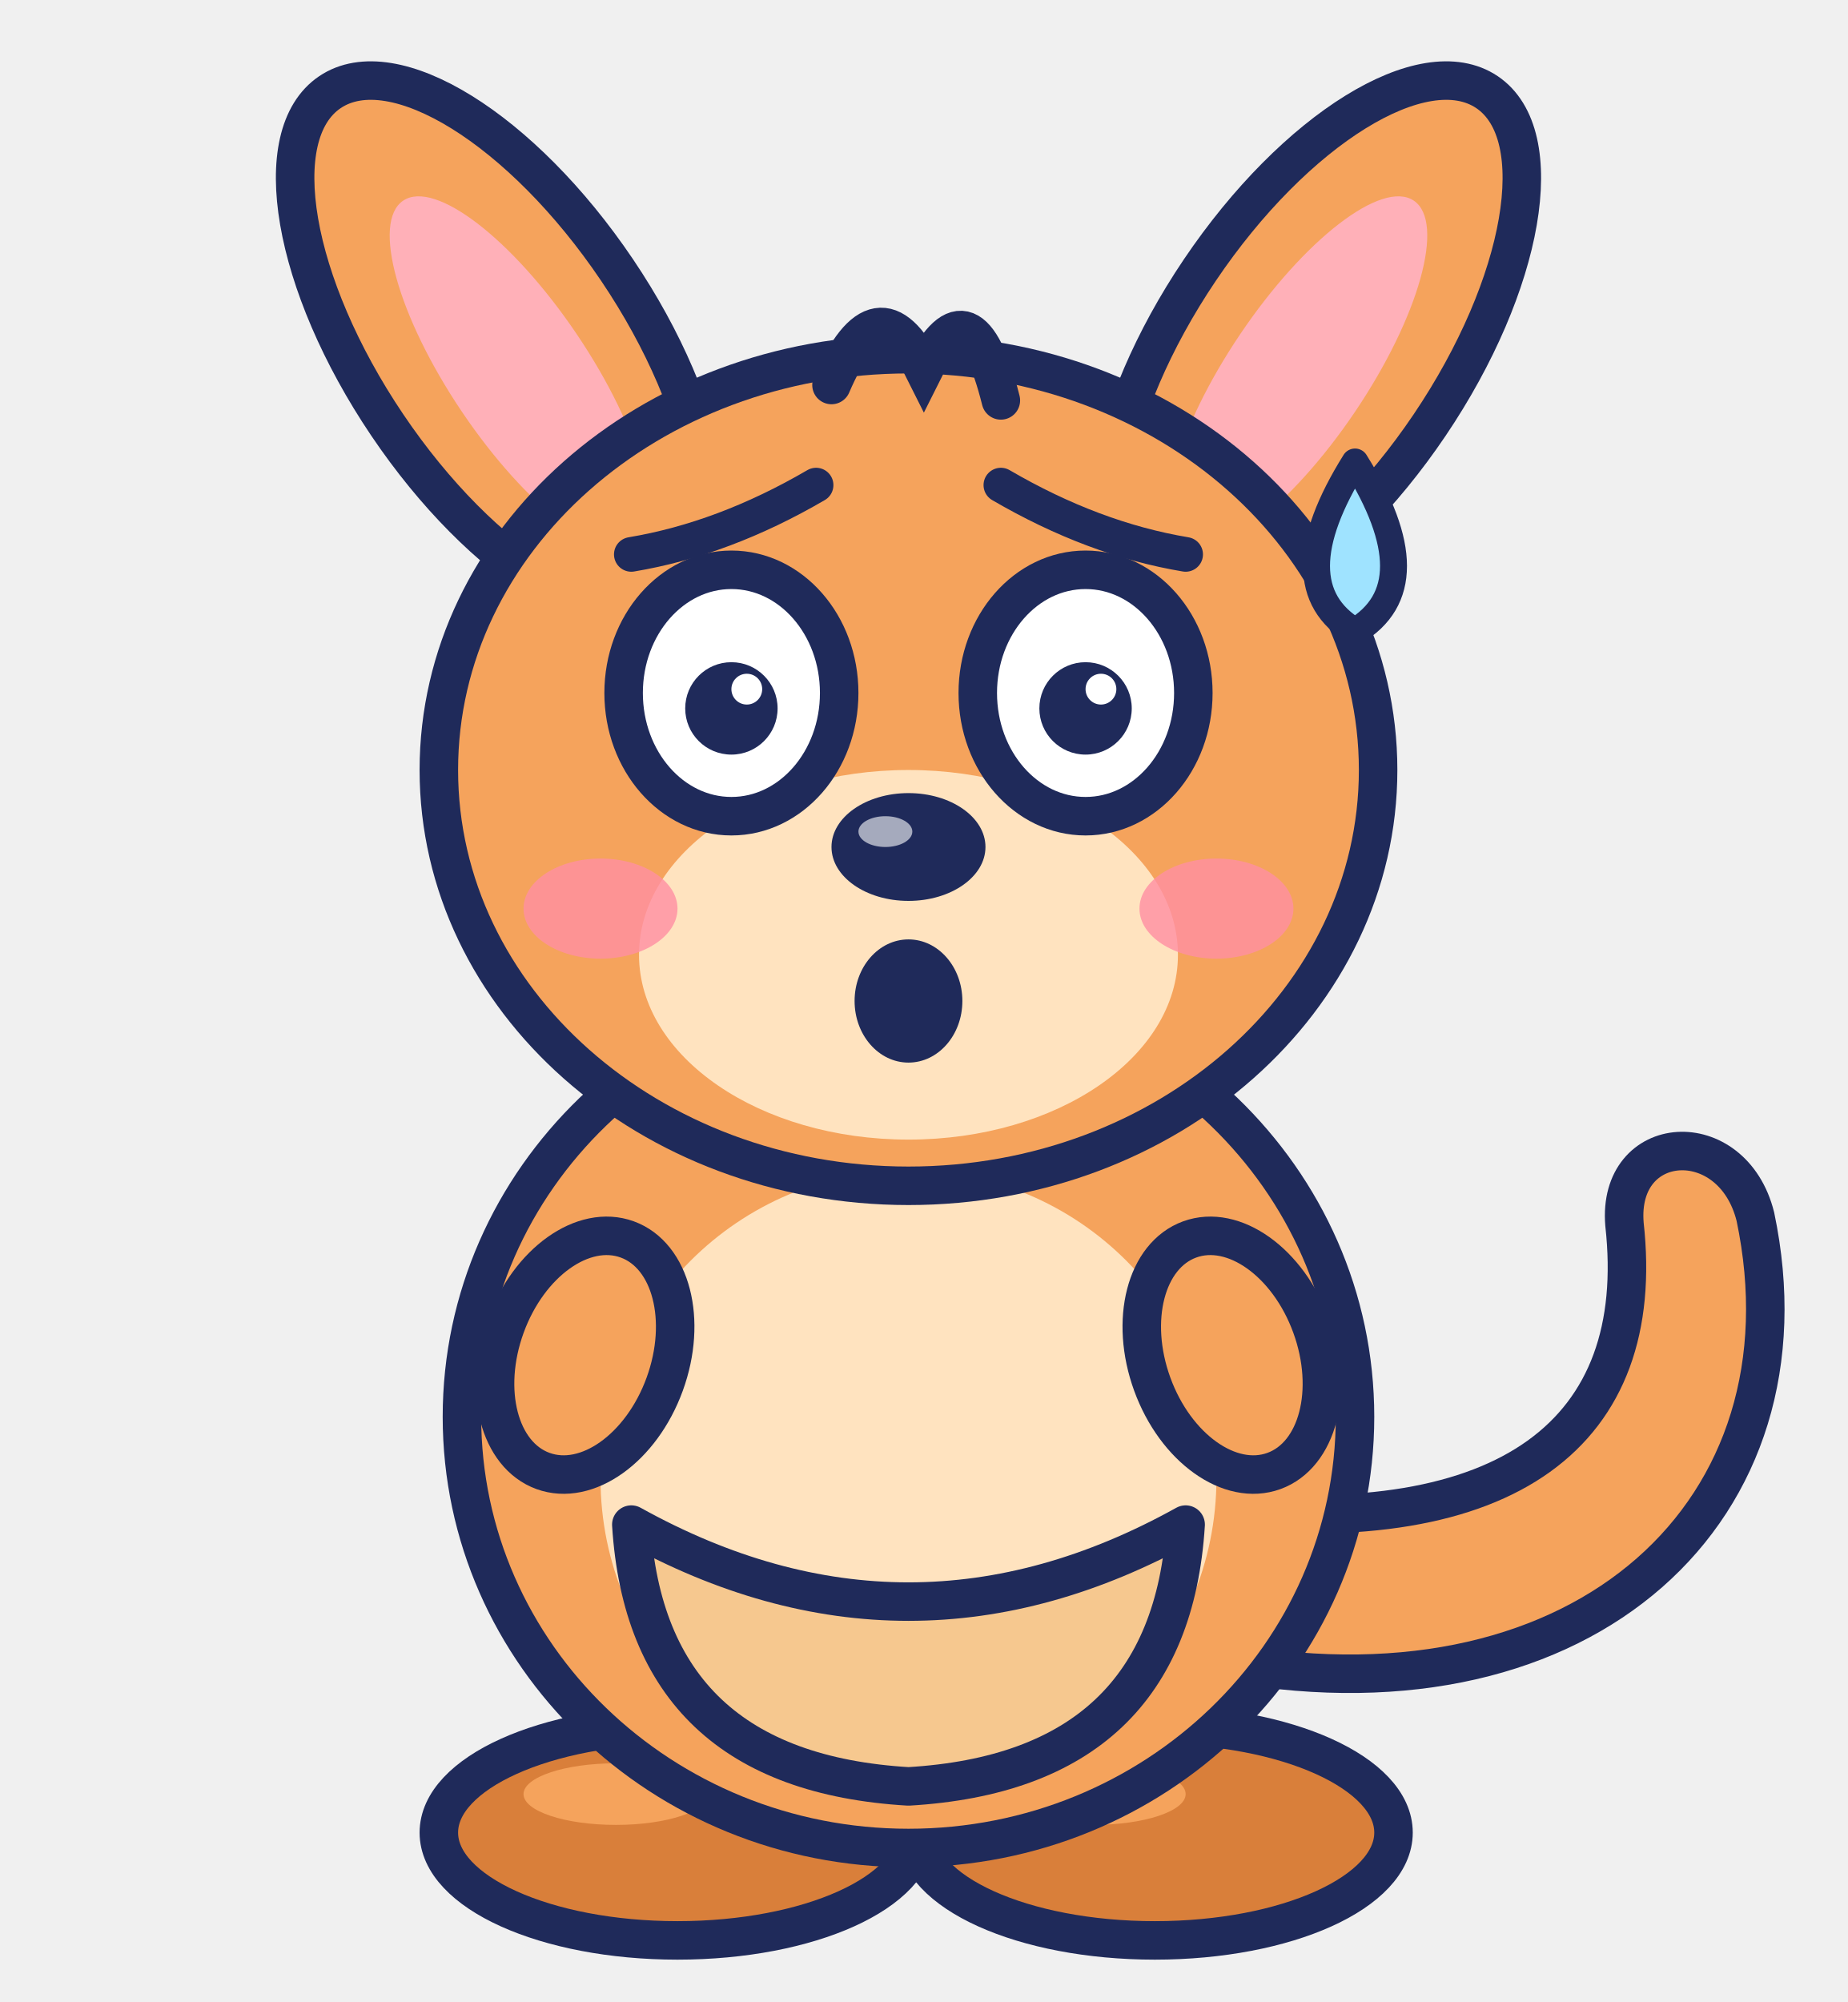
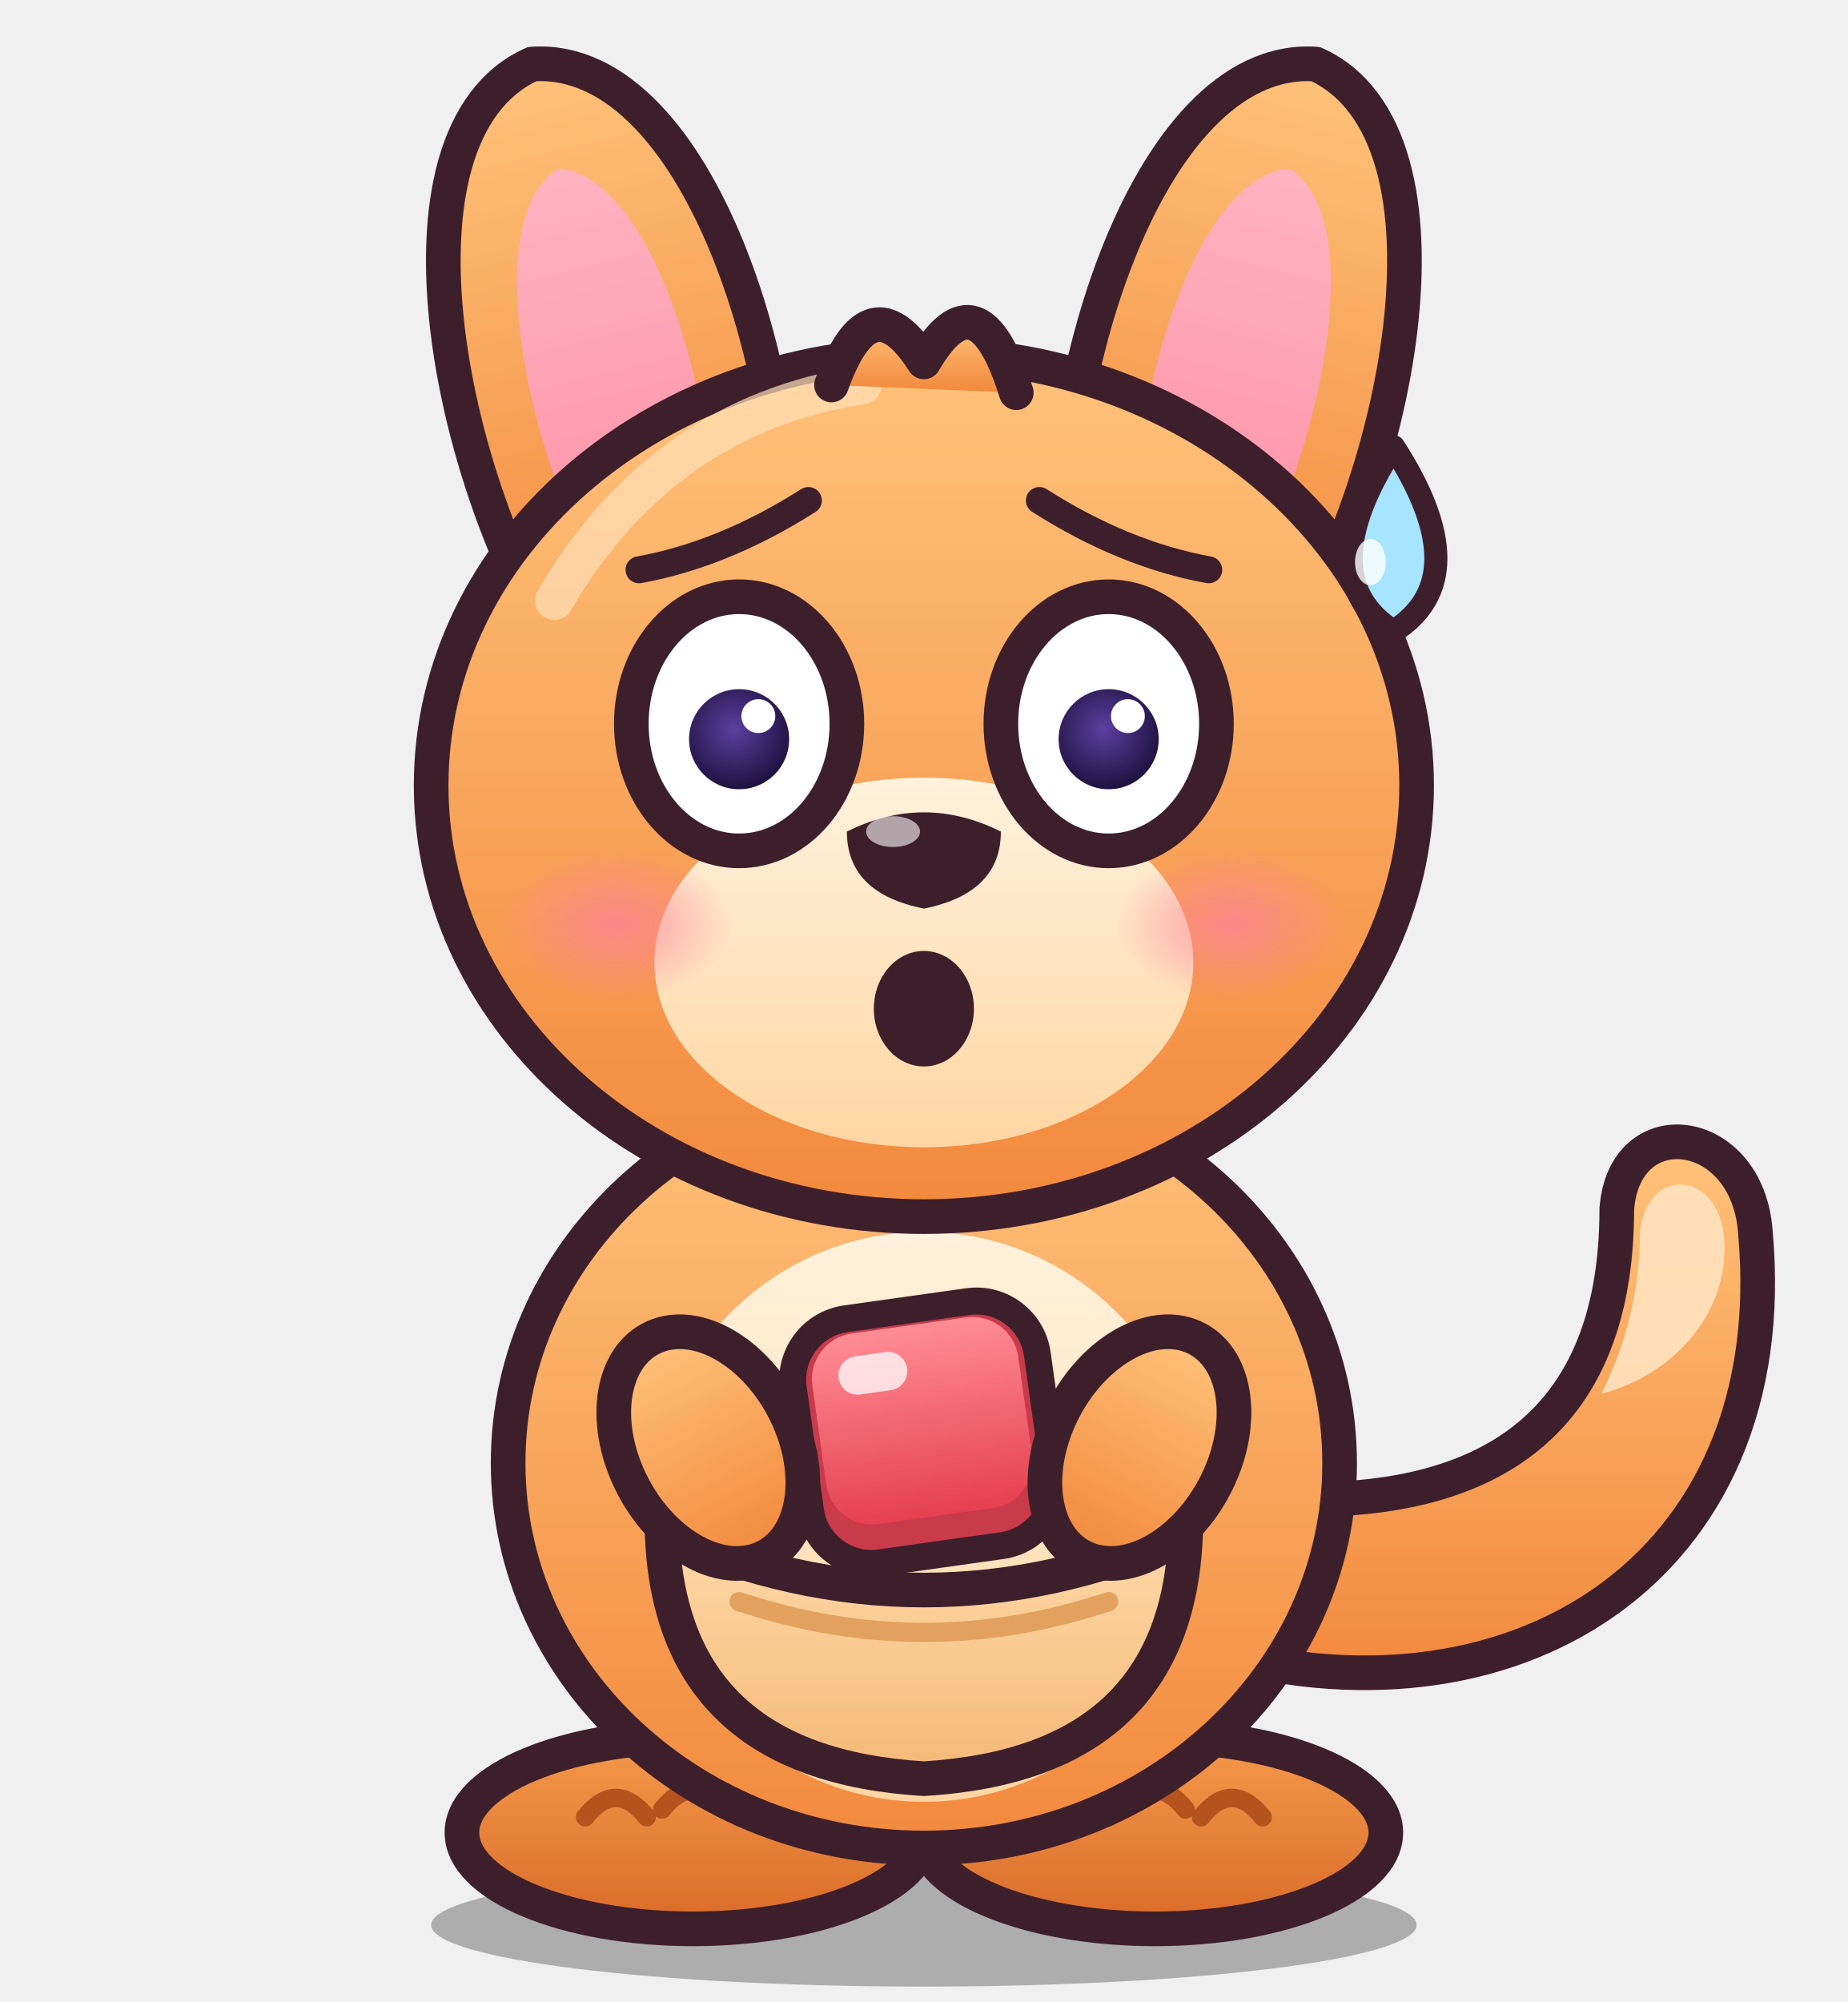
<svg xmlns="http://www.w3.org/2000/svg" viewBox="0 0 240 260">
-   <path d="M160 216 C 206 224, 236 196, 228 158 C 225 146, 210 147, 211 159 C 214 186, 196 200, 158 196 Z" fill="#F5A35C" stroke="#1F2A5A" stroke-width="5" stroke-linejoin="round" />
-   <ellipse cx="88" cy="238" rx="31" ry="14" fill="#D97F3A" stroke="#1F2A5A" stroke-width="5" stroke-linejoin="round" />
-   <ellipse cx="80" cy="233" rx="12" ry="4" fill="#F5A35C" />
-   <ellipse cx="150" cy="238" rx="31" ry="14" fill="#D97F3A" stroke="#1F2A5A" stroke-width="5" stroke-linejoin="round" />
-   <ellipse cx="142" cy="233" rx="12" ry="4" fill="#F5A35C" />
-   <ellipse cx="118" cy="184" rx="58" ry="56" fill="#F5A35C" stroke="#1F2A5A" stroke-width="5" stroke-linejoin="round" />
-   <ellipse cx="118" cy="192" rx="40" ry="40" fill="#FFE3BF" />
-   <path d="M82 198 Q118 218 154 198 Q152 230 118 232 Q84 230 82 198 Z" fill="#F6C88F" stroke="#1F2A5A" stroke-width="5" stroke-linejoin="round" />
-   <ellipse cx="76" cy="176" rx="11" ry="16" transform="rotate(20 76 176)" fill="#F5A35C" stroke="#1F2A5A" stroke-width="5" stroke-linejoin="round" />
-   <ellipse cx="160" cy="176" rx="11" ry="16" transform="rotate(-20 160 176)" fill="#F5A35C" stroke="#1F2A5A" stroke-width="5" stroke-linejoin="round" />
-   <g transform="rotate(-34 82 70)">
-     <ellipse cx="82" cy="40" rx="18" ry="40" fill="#F5A35C" stroke="#1F2A5A" stroke-width="5" stroke-linejoin="round" />
-     <ellipse cx="82" cy="44" rx="9" ry="27" fill="#FFB0B8" />
+   <defs>
+     <linearGradient id="fur" x1="0" y1="0" x2="0" y2="1">
+       <stop offset="0" stop-color="#FFC27A" />
+       <stop offset="1" stop-color="#F2893D" />
+     </linearGradient>
+     <linearGradient id="furDeep" x1="0" y1="0" x2="0" y2="1">
+       <stop offset="0" stop-color="#F59A4C" />
+       <stop offset="1" stop-color="#D96A28" />
+     </linearGradient>
+     <linearGradient id="belly" x1="0" y1="0" x2="0" y2="1">
+       <stop offset="0" stop-color="#FFF1DC" />
+       <stop offset="1" stop-color="#FFD6A3" />
+     </linearGradient>
+     <linearGradient id="pouch" x1="0" y1="0" x2="0" y2="1">
+       <stop offset="0" stop-color="#FFD9A8" />
+       <stop offset="1" stop-color="#F4B877" />
+     </linearGradient>
+     <linearGradient id="earIn" x1="0" y1="0" x2="0" y2="1">
+       <stop offset="0" stop-color="#FFB3C1" />
+       <stop offset="1" stop-color="#FF8FA6" />
+     </linearGradient>
+     <radialGradient id="iris" cx="0.45" cy="0.4" r="0.6">
+       <stop offset="0" stop-color="#5B3FA0" />
+       <stop offset="1" stop-color="#1E1240" />
+     </radialGradient>
+     <radialGradient id="blush" cx="0.5" cy="0.5" r="0.5">
+       <stop offset="0" stop-color="#FF7F9C" stop-opacity="0.75" />
+       <stop offset="1" stop-color="#FF7F9C" stop-opacity="0" />
+     </radialGradient>
+     <linearGradient id="gem" x1="0" y1="0" x2="0" y2="1">
+       <stop offset="0" stop-color="#FF8C96" />
+       <stop offset="1" stop-color="#E5404F" />
+     </linearGradient>
+   </defs>
+   <ellipse cx="120" cy="250" rx="64" ry="8" fill="#000000" opacity="0.28" />
+   <path d="M156 214 C 196 226, 232 204, 228 160 C 227 146, 211 144, 210 157 C 210 186, 192 198, 158 194 Z" fill="url(#fur)" stroke="#3D1F2B" stroke-width="4.5" stroke-linejoin="round" stroke-linecap="round" />
+   <path d="M224 162 C 224 152, 214 151, 213 160 C 213 168, 211 175, 208 181 C 216 179, 224 172, 224 162 Z" fill="#FFE2BF" opacity="0.9" />
+   <ellipse cx="90" cy="238" rx="30" ry="12.5" fill="url(#furDeep)" stroke="#3D1F2B" stroke-width="4.5" stroke-linejoin="round" stroke-linecap="round" />
+   <path d="M76 236 q4 -5 8 0 M86 235 q4 -5 8 0 M96 236 q4 -5 8 0" fill="none" stroke="#B5531D" stroke-width="2.4" stroke-linecap="round" />
+   <ellipse cx="150" cy="238" rx="30" ry="12.5" fill="url(#furDeep)" stroke="#3D1F2B" stroke-width="4.5" stroke-linejoin="round" stroke-linecap="round" />
+   <path d="M136 236 q4 -5 8 0 M146 235 q4 -5 8 0 M156 236 q4 -5 8 0" fill="none" stroke="#B5531D" stroke-width="2.4" stroke-linecap="round" />
+   <ellipse cx="120" cy="190" rx="54" ry="50" fill="url(#fur)" stroke="#3D1F2B" stroke-width="4.5" stroke-linejoin="round" stroke-linecap="round" />
+   <ellipse cx="120" cy="197" rx="36" ry="37" fill="url(#belly)" />
+   <g transform="rotate(-8 120 186)">
+     <rect x="104" y="170" width="32" height="32" rx="8" fill="#C93A4B" stroke="#3D1F2B" stroke-width="3.5" />
+     <rect x="106.5" y="172" width="27" height="25" rx="6" fill="url(#gem)" />
+     <rect x="110" y="175" width="9" height="5" rx="2.5" fill="#FFFFFF" opacity="0.75" />
  </g>
-   <g transform="rotate(34 154 70)">
-     <ellipse cx="154" cy="40" rx="18" ry="40" fill="#F5A35C" stroke="#1F2A5A" stroke-width="5" stroke-linejoin="round" />
-     <ellipse cx="154" cy="44" rx="9" ry="27" fill="#FFB0B8" />
+   <path d="M86 199 Q120 214 154 199 Q153 229 120 231 Q87 229 86 199 Z" fill="url(#pouch)" stroke="#3D1F2B" stroke-width="4.5" stroke-linejoin="round" stroke-linecap="round" />
+   <path d="M96 208 Q120 216 144 208" fill="none" stroke="#E2A15F" stroke-width="2.5" stroke-linecap="round" />
+   <ellipse cx="92" cy="188" rx="11" ry="16" transform="rotate(-28 92 188)" fill="url(#fur)" stroke="#3D1F2B" stroke-width="4.5" stroke-linejoin="round" stroke-linecap="round" />
+   <ellipse cx="148" cy="188" rx="11" ry="16" transform="rotate(28 148 188)" fill="url(#fur)" stroke="#3D1F2B" stroke-width="4.5" stroke-linejoin="round" stroke-linecap="round" />
+   <g transform="rotate(-14 88 84)">
+     <path d="M88 6 C 110 10, 112 58, 102 84 L 74 84 C 64 58, 66 10, 88 6 Z" fill="url(#fur)" stroke="#3D1F2B" stroke-width="4.5" stroke-linejoin="round" stroke-linecap="round" />
+     <path d="M88 20 C 100 24, 101 56, 95 76 L 81 76 C 75 56, 76 24, 88 20 Z" fill="url(#earIn)" />
  </g>
-   <ellipse cx="118" cy="100" rx="61" ry="54" fill="#F5A35C" stroke="#1F2A5A" stroke-width="5" stroke-linejoin="round" />
-   <path d="M108 50 Q114 36 120 48 Q126 36 130 52" fill="none" stroke="#1F2A5A" stroke-width="5" stroke-linecap="round" />
-   <ellipse cx="118" cy="124" rx="35" ry="24" fill="#FFE3BF" />
-   <ellipse cx="78" cy="118" rx="10" ry="6.5" fill="#FF8FA3" opacity="0.8" />
-   <ellipse cx="158" cy="118" rx="10" ry="6.5" fill="#FF8FA3" opacity="0.8" />
-   <ellipse cx="95" cy="90" rx="14" ry="16" fill="#FFFFFF" stroke="#1F2A5A" stroke-width="5" stroke-linejoin="round" />
-   <circle cx="95" cy="92" r="6" fill="#1F2A5A" />
-   <circle cx="97" cy="89.5" r="2" fill="#FFFFFF" />
-   <ellipse cx="141" cy="90" rx="14" ry="16" fill="#FFFFFF" stroke="#1F2A5A" stroke-width="5" stroke-linejoin="round" />
-   <circle cx="141" cy="92" r="6" fill="#1F2A5A" />
-   <circle cx="143" cy="89.5" r="2" fill="#FFFFFF" />
-   <path d="M82 72 Q94 70 106 63" fill="none" stroke="#1F2A5A" stroke-width="4.5" stroke-linecap="round" />
-   <path d="M130 63 Q142 70 154 72" fill="none" stroke="#1F2A5A" stroke-width="4.5" stroke-linecap="round" />
-   <ellipse cx="118" cy="110" rx="10" ry="7" fill="#1F2A5A" />
-   <ellipse cx="115" cy="108" rx="3.5" ry="2" fill="#FFFFFF" opacity="0.6" />
-   <ellipse cx="118" cy="130" rx="7" ry="8" fill="#1F2A5A" />
-   <path d="M176 60 Q186 76 176 82 Q166 76 176 60 Z" fill="#9FE3FF" stroke="#1F2A5A" stroke-width="3.5" stroke-linejoin="round" />
+   <g transform="rotate(14 152 84)">
+     <path d="M152 6 C 174 10, 176 58, 166 84 L 138 84 C 128 58, 130 10, 152 6 Z" fill="url(#fur)" stroke="#3D1F2B" stroke-width="4.5" stroke-linejoin="round" stroke-linecap="round" />
+     <path d="M152 20 C 164 24, 165 56, 159 76 L 145 76 C 139 56, 140 24, 152 20 Z" fill="url(#earIn)" />
+   </g>
+   <ellipse cx="120" cy="102" rx="64" ry="56" fill="url(#fur)" stroke="#3D1F2B" stroke-width="4.5" stroke-linejoin="round" stroke-linecap="round" />
+   <path d="M72 78 Q86 54 112 50" fill="none" stroke="#FFE0B8" stroke-width="5" stroke-linecap="round" opacity="0.7" />
+   <path d="M108 50 Q113 36 120 47 Q127 35 132 51" fill="url(#fur)" stroke="#3D1F2B" stroke-width="4.5" stroke-linejoin="round" stroke-linecap="round" />
+   <ellipse cx="120" cy="125" rx="35" ry="24" fill="url(#belly)" />
+   <ellipse cx="80" cy="120" rx="15" ry="10" fill="url(#blush)" />
+   <ellipse cx="160" cy="120" rx="15" ry="10" fill="url(#blush)" />
+   <path d="M110 108 Q120 103 130 108 Q130 116 120 118 Q110 116 110 108 Z" fill="#3D1F2B" />
+   <ellipse cx="116" cy="108" rx="3.5" ry="2" fill="#FFFFFF" opacity="0.6" />
+   <ellipse cx="96" cy="94" rx="14" ry="16.5" fill="#FFFFFF" stroke="#3D1F2B" stroke-width="4.5" stroke-linejoin="round" stroke-linecap="round" />
+   <circle cx="96" cy="96" r="6.5" fill="url(#iris)" />
+   <circle cx="98.5" cy="93" r="2.2" fill="#FFFFFF" />
+   <ellipse cx="144" cy="94" rx="14" ry="16.5" fill="#FFFFFF" stroke="#3D1F2B" stroke-width="4.5" stroke-linejoin="round" stroke-linecap="round" />
+   <circle cx="144" cy="96" r="6.5" fill="url(#iris)" />
+   <circle cx="146.5" cy="93" r="2.2" fill="#FFFFFF" />
+   <path d="M83 74 Q94 72 105 65 M135 65 Q146 72 157 74" fill="none" stroke="#3D1F2B" stroke-width="3.5" stroke-linecap="round" />
+   <ellipse cx="120" cy="131" rx="6.5" ry="7.5" fill="#3D1F2B" />
+   <path d="M181 58 Q192 75 181 82 Q170 75 181 58 Z" fill="#A6E4FF" stroke="#3D1F2B" stroke-width="3" stroke-linejoin="round" />
+   <ellipse cx="178" cy="73" rx="2" ry="3" fill="#FFFFFF" opacity="0.8" />
</svg>
